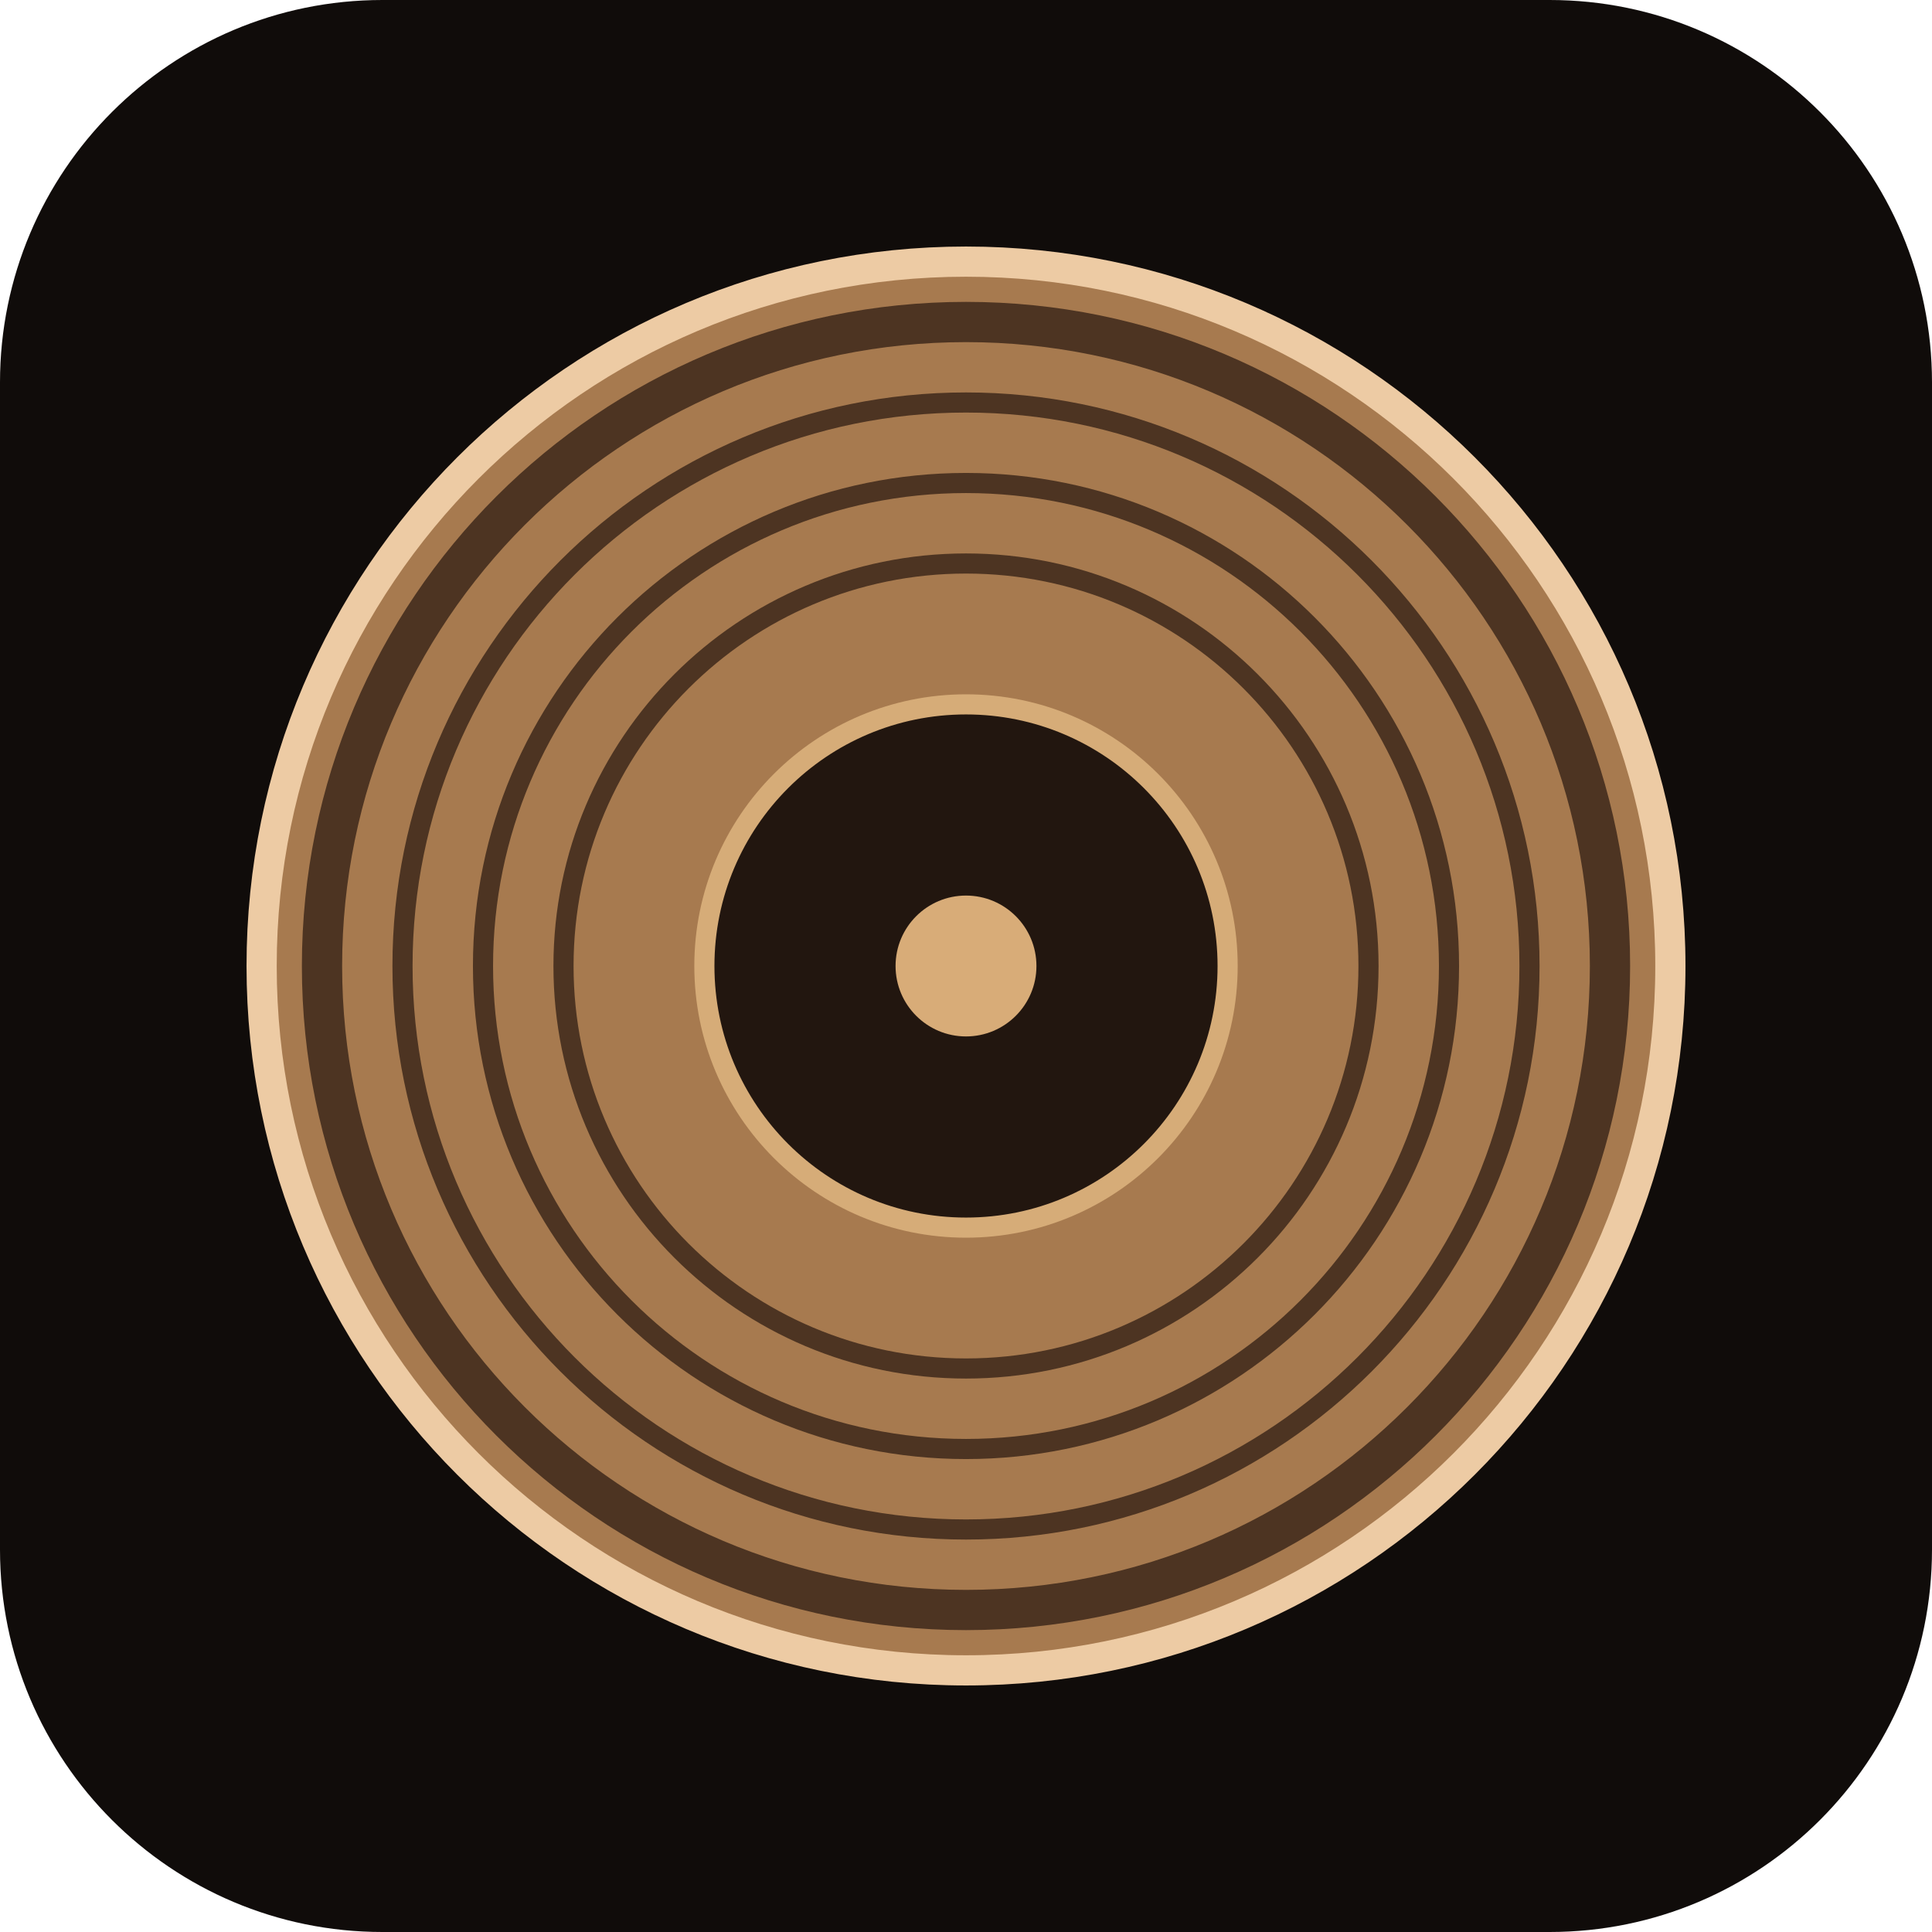
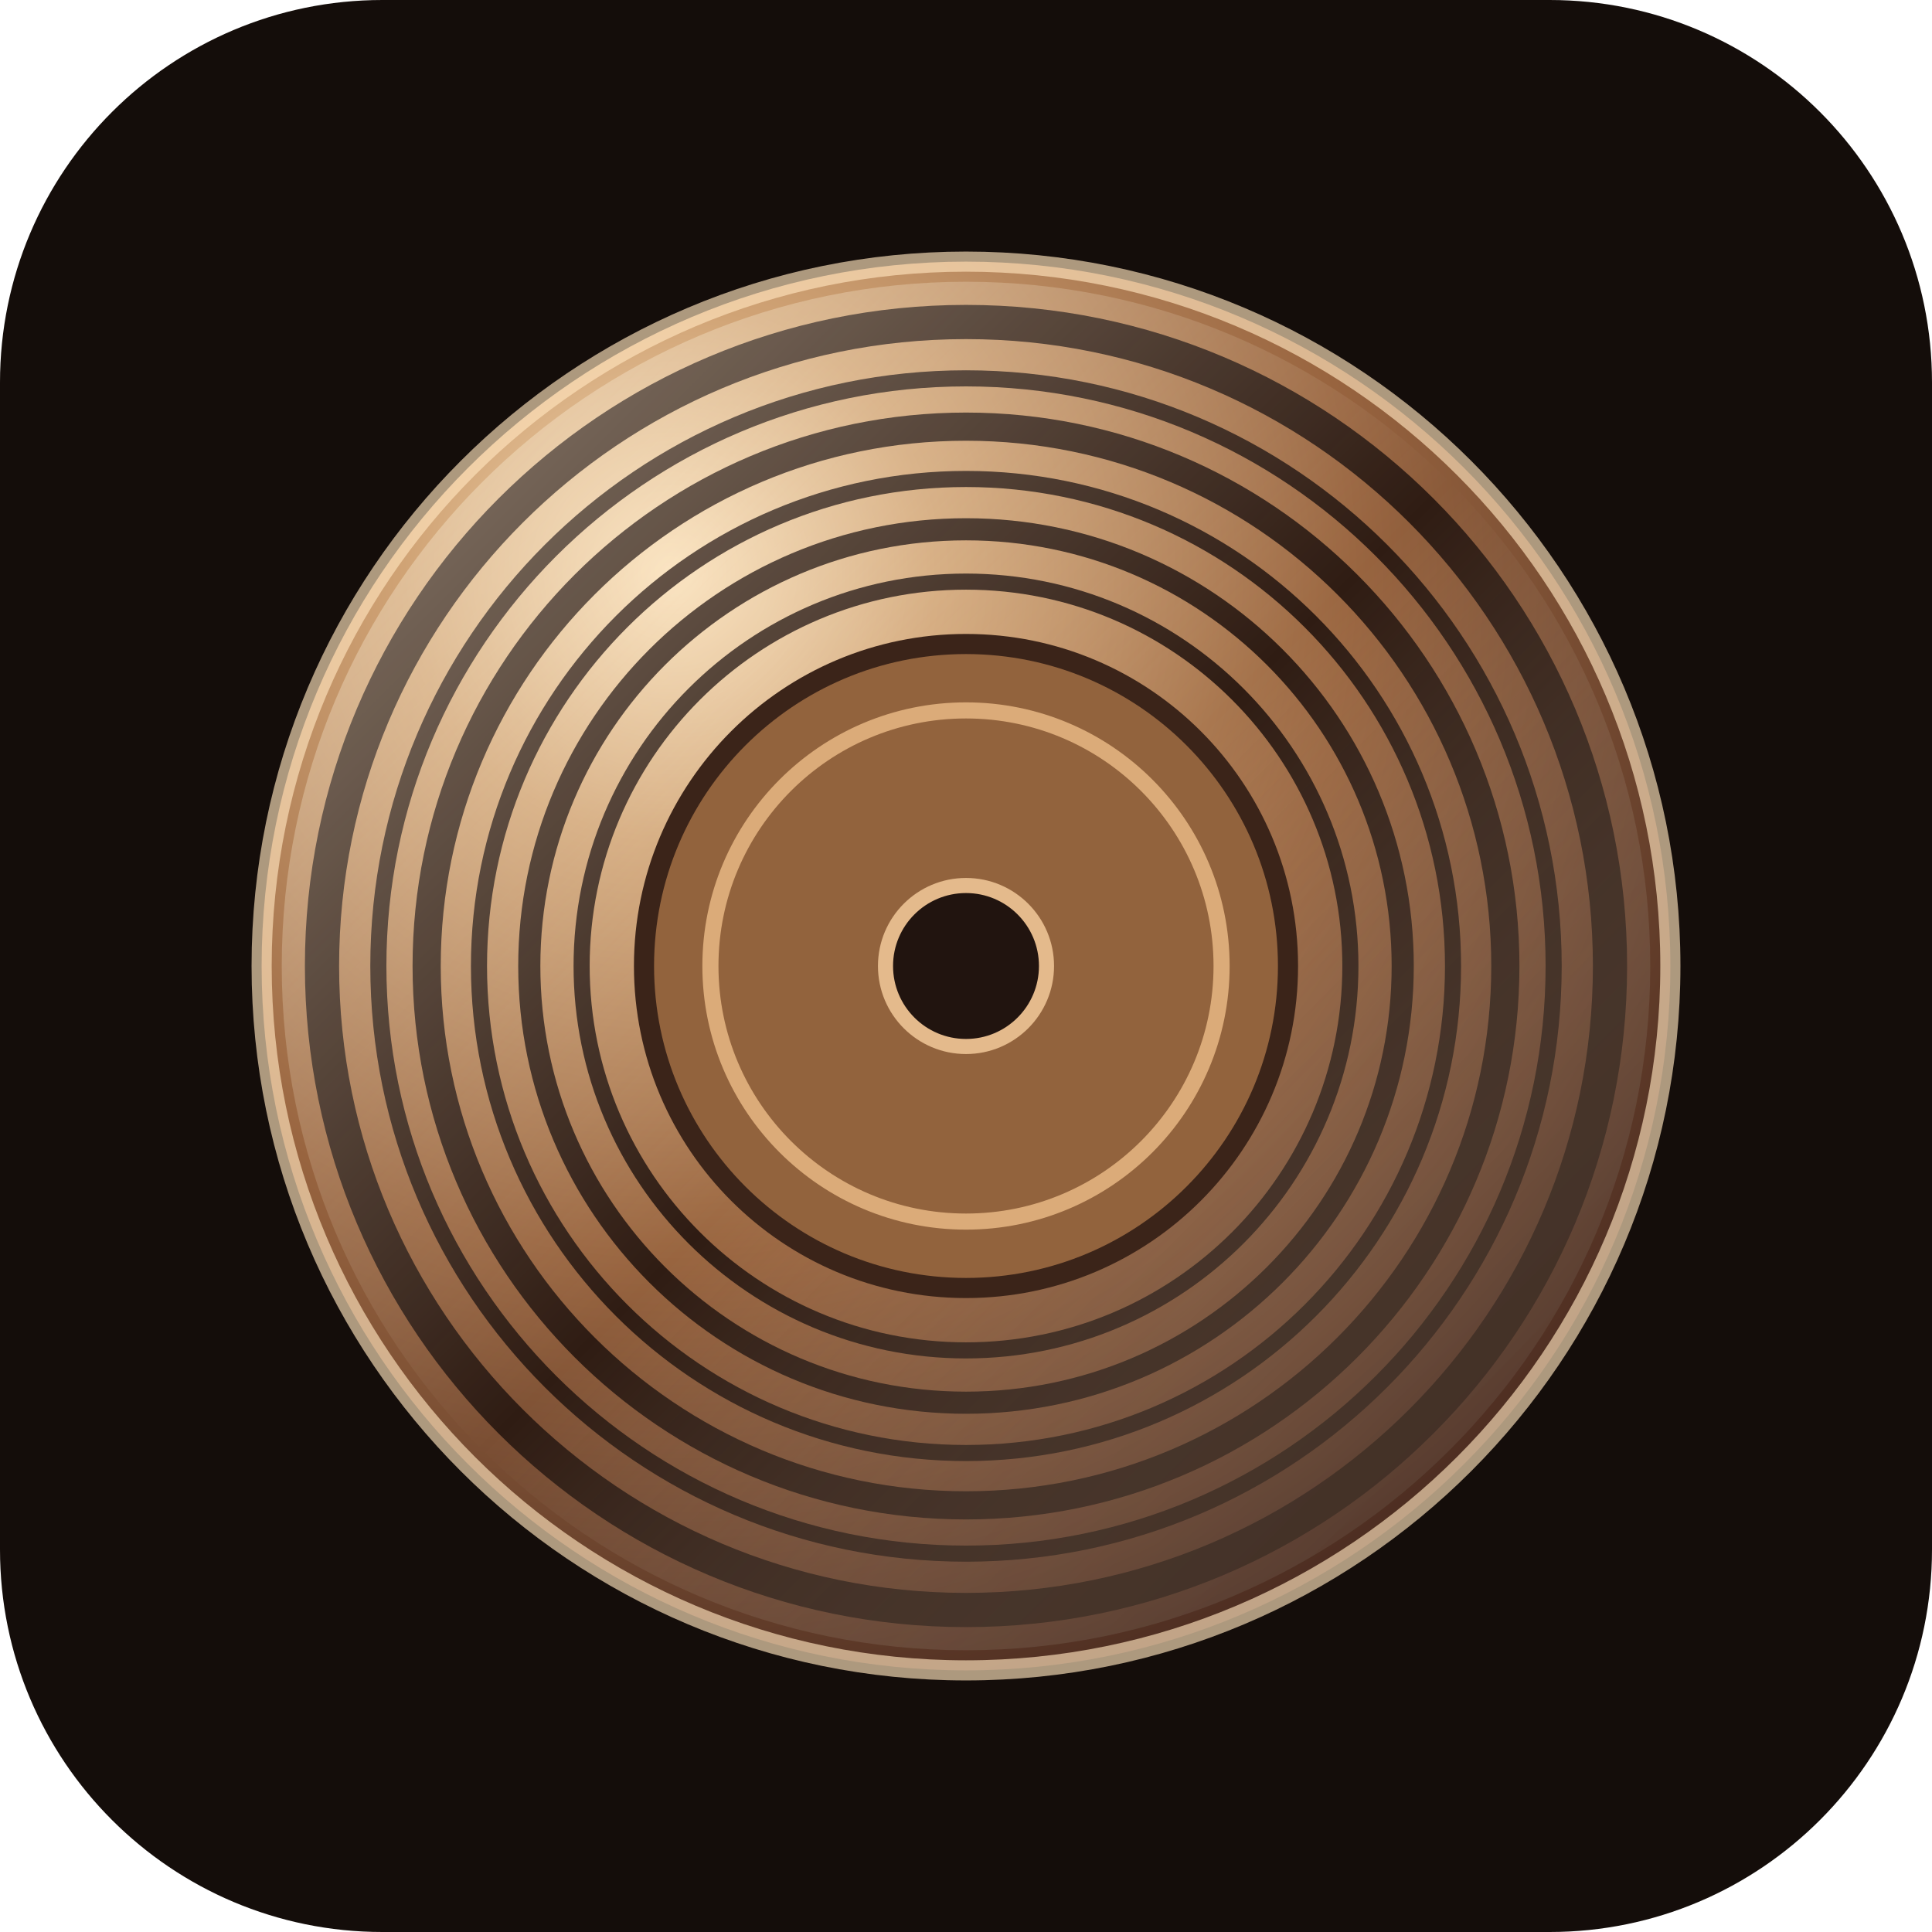
<svg xmlns="http://www.w3.org/2000/svg" viewBox="0 0 96 96">
-   <rect width="96" height="96" rx="19" fill="#100c0a" />
-   <circle cx="48" cy="48" r="35" fill="#a77a4f" stroke="#edcba4" stroke-width="1.5" />
-   <g fill="none" stroke="#3d281a" opacity=".85">
-     <circle cx="48" cy="48" r="32" stroke-width="2" />
-     <circle cx="48" cy="48" r="28" />
-     <circle cx="48" cy="48" r="24" />
-     <circle cx="48" cy="48" r="20" />
+   <defs>
+     <radialGradient id="bf" cx="29%" cy="22%" r="86%">
+       <stop stop-color="#f9dfb9" />
+       <stop offset=".22" stop-color="#d0a375" />
+       <stop offset=".57" stop-color="#98643f" />
+       <stop offset="1" stop-color="#4a2b20" />
+     </radialGradient>
+     <linearGradient id="spec" x1="0" x2="1" y1="0" y2="1">
+       <stop stop-color="#fff5df" stop-opacity=".48" />
+       <stop offset=".5" stop-color="#fff5df" stop-opacity="0" />
+       <stop offset="1" stop-color="#301b12" stop-opacity=".45" />
+     </linearGradient>
+   </defs>
+   <rect width="96" height="96" rx="19" fill="#140d0a" />
+   <circle cx="48" cy="48" r="35" fill="url(#bf)" stroke="#ffe4be" stroke-opacity=".65" />
+   <g stroke="#2f1c13" fill="none">
+     <circle cx="48" cy="48" r="32" stroke-width="1.7" />
+     <circle cx="48" cy="48" r="29.2" stroke-width=".8" />
+     <circle cx="48" cy="48" r="26.8" stroke-width="1.4" />
+     <circle cx="48" cy="48" r="24.2" stroke-width=".8" />
+     <circle cx="48" cy="48" r="21.7" stroke-width="1.1" />
+     <circle cx="48" cy="48" r="19.1" stroke-width=".8" />
  </g>
-   <circle cx="48" cy="48" r="13" fill="#22160f" stroke="#d6ac78" />
-   <circle cx="48" cy="48" r="3.5" fill="#d8ac78" />
+   <circle cx="48" cy="48" r="34" fill="url(#spec)" />
+   <circle cx="48" cy="48" r="16" fill="#92633d" stroke="#3b2419" stroke-width="1" />
+   <circle cx="48" cy="48" r="12.7" stroke="#dbab79" stroke-width=".8" fill="none" />
+   <circle cx="48" cy="48" r="4" fill="#21140f" stroke="#e4ba8c" stroke-width=".75" />
</svg>
